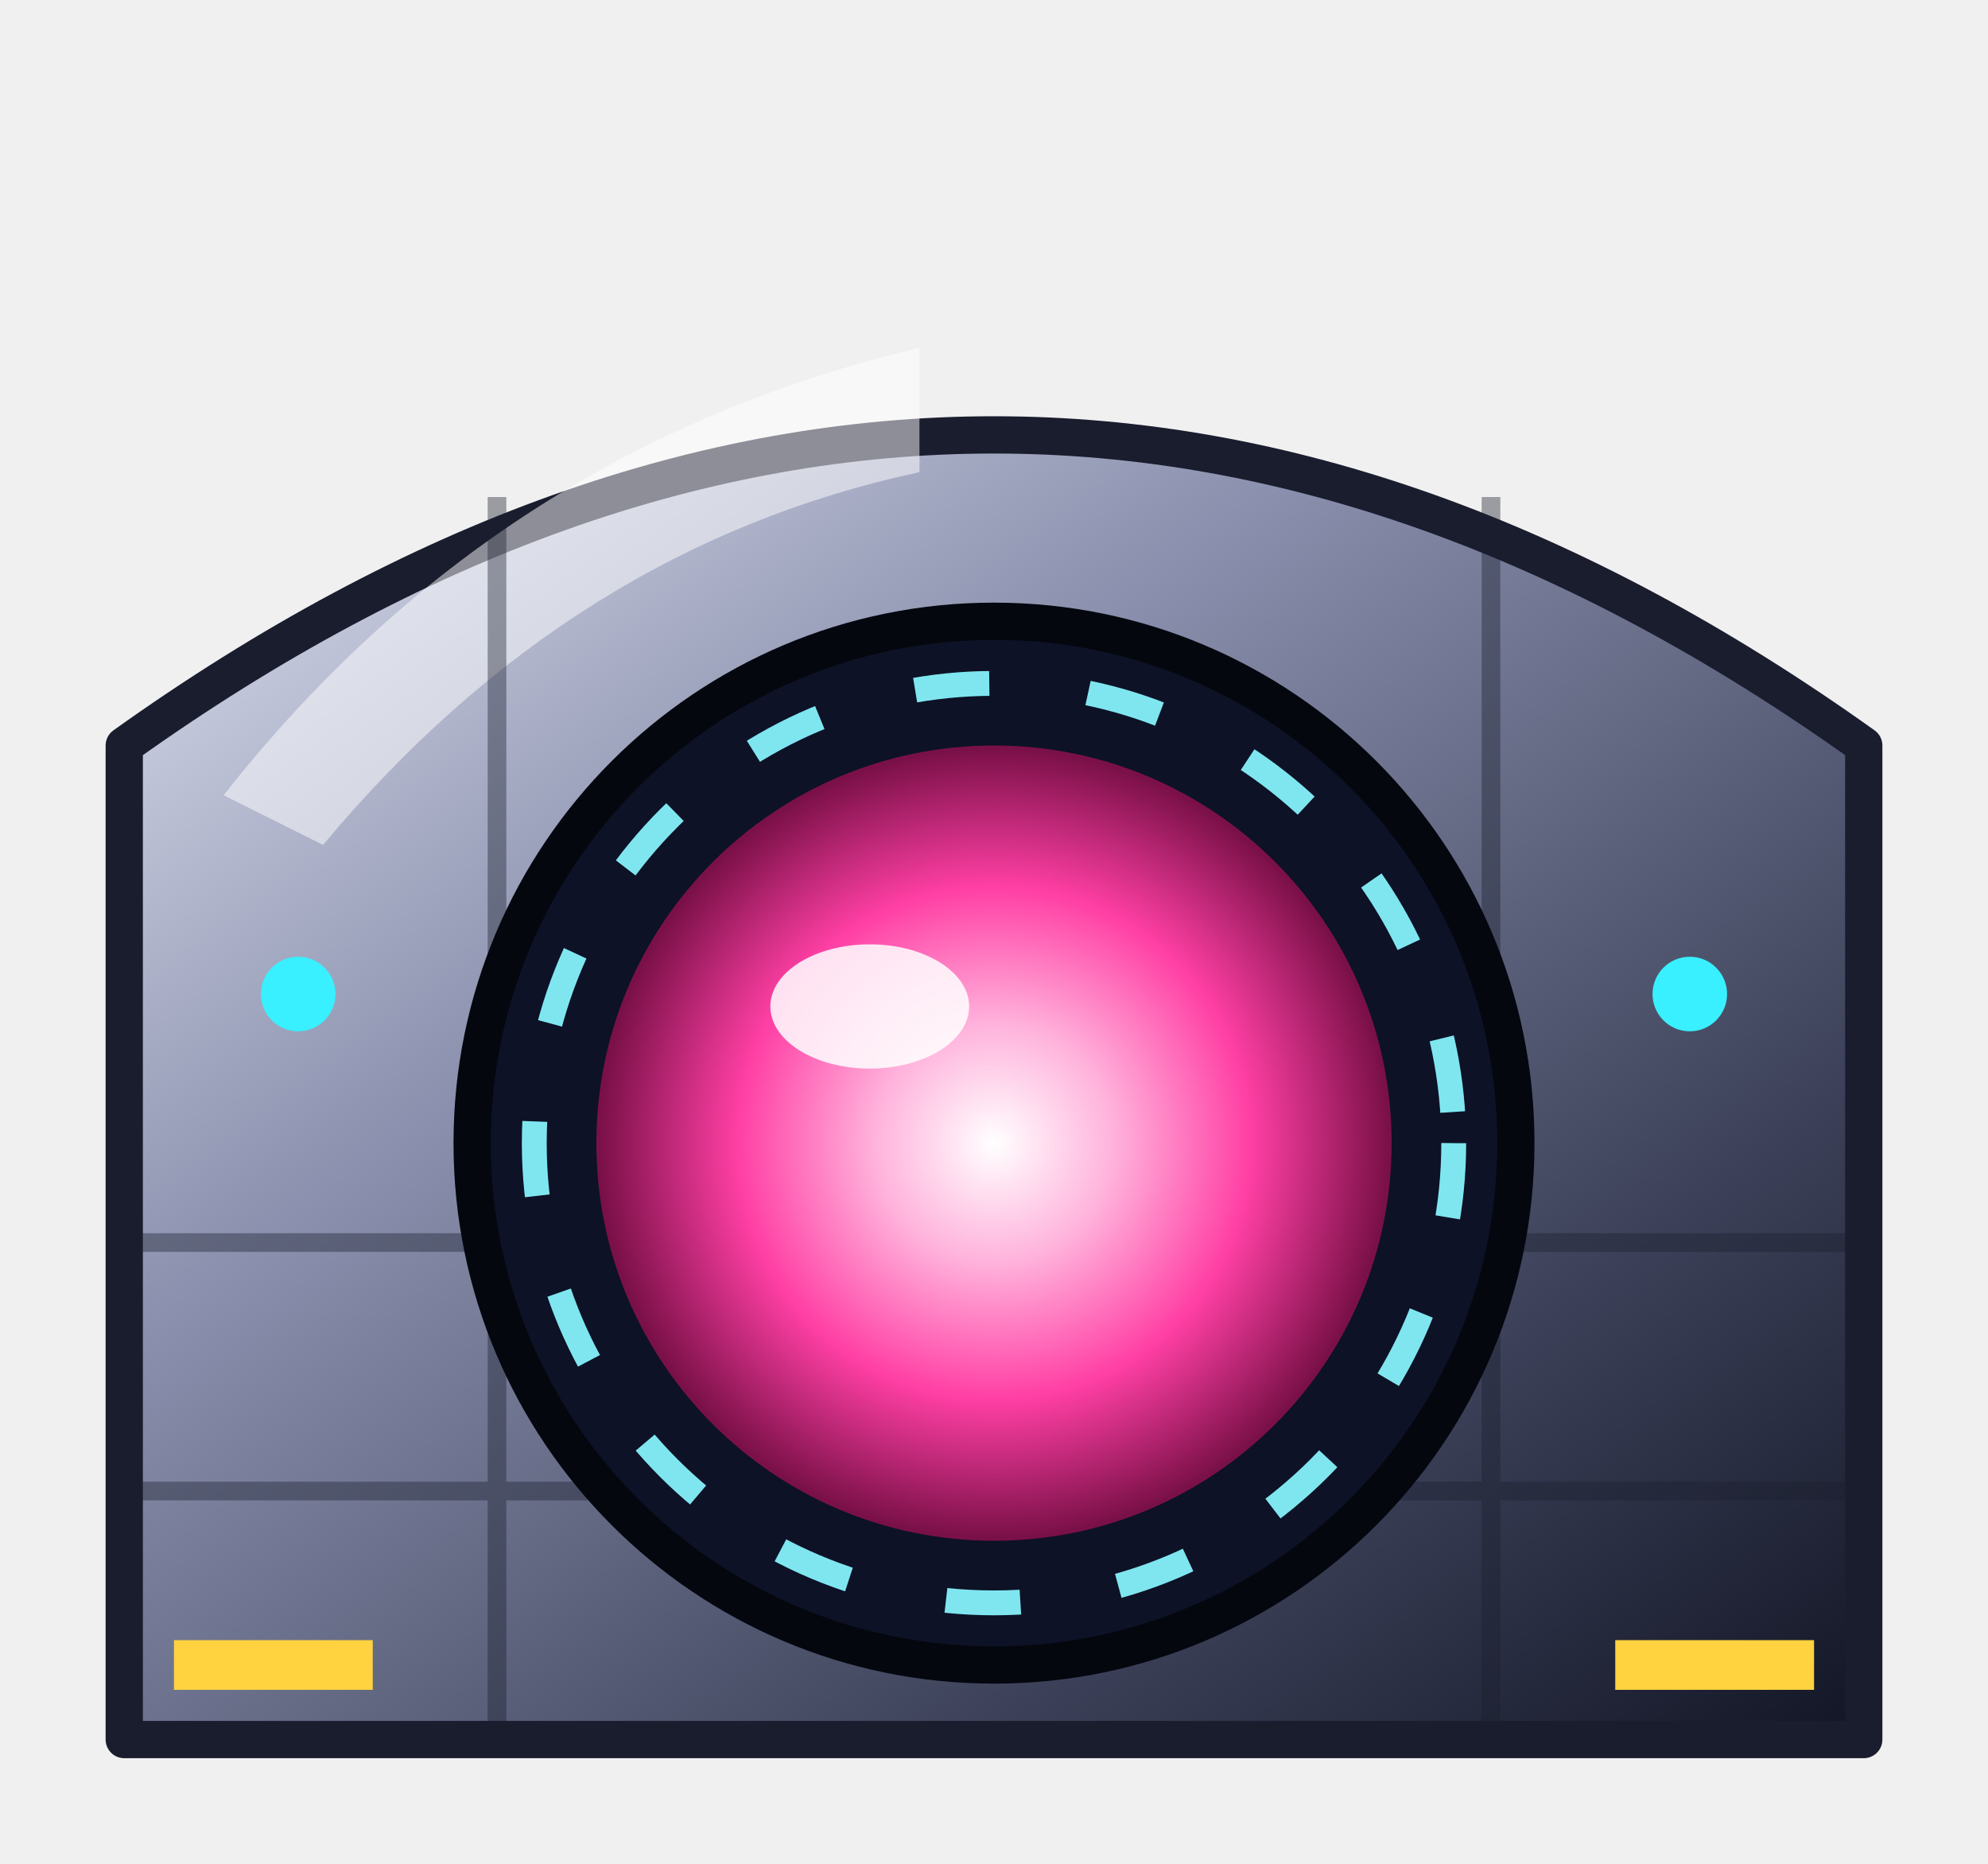
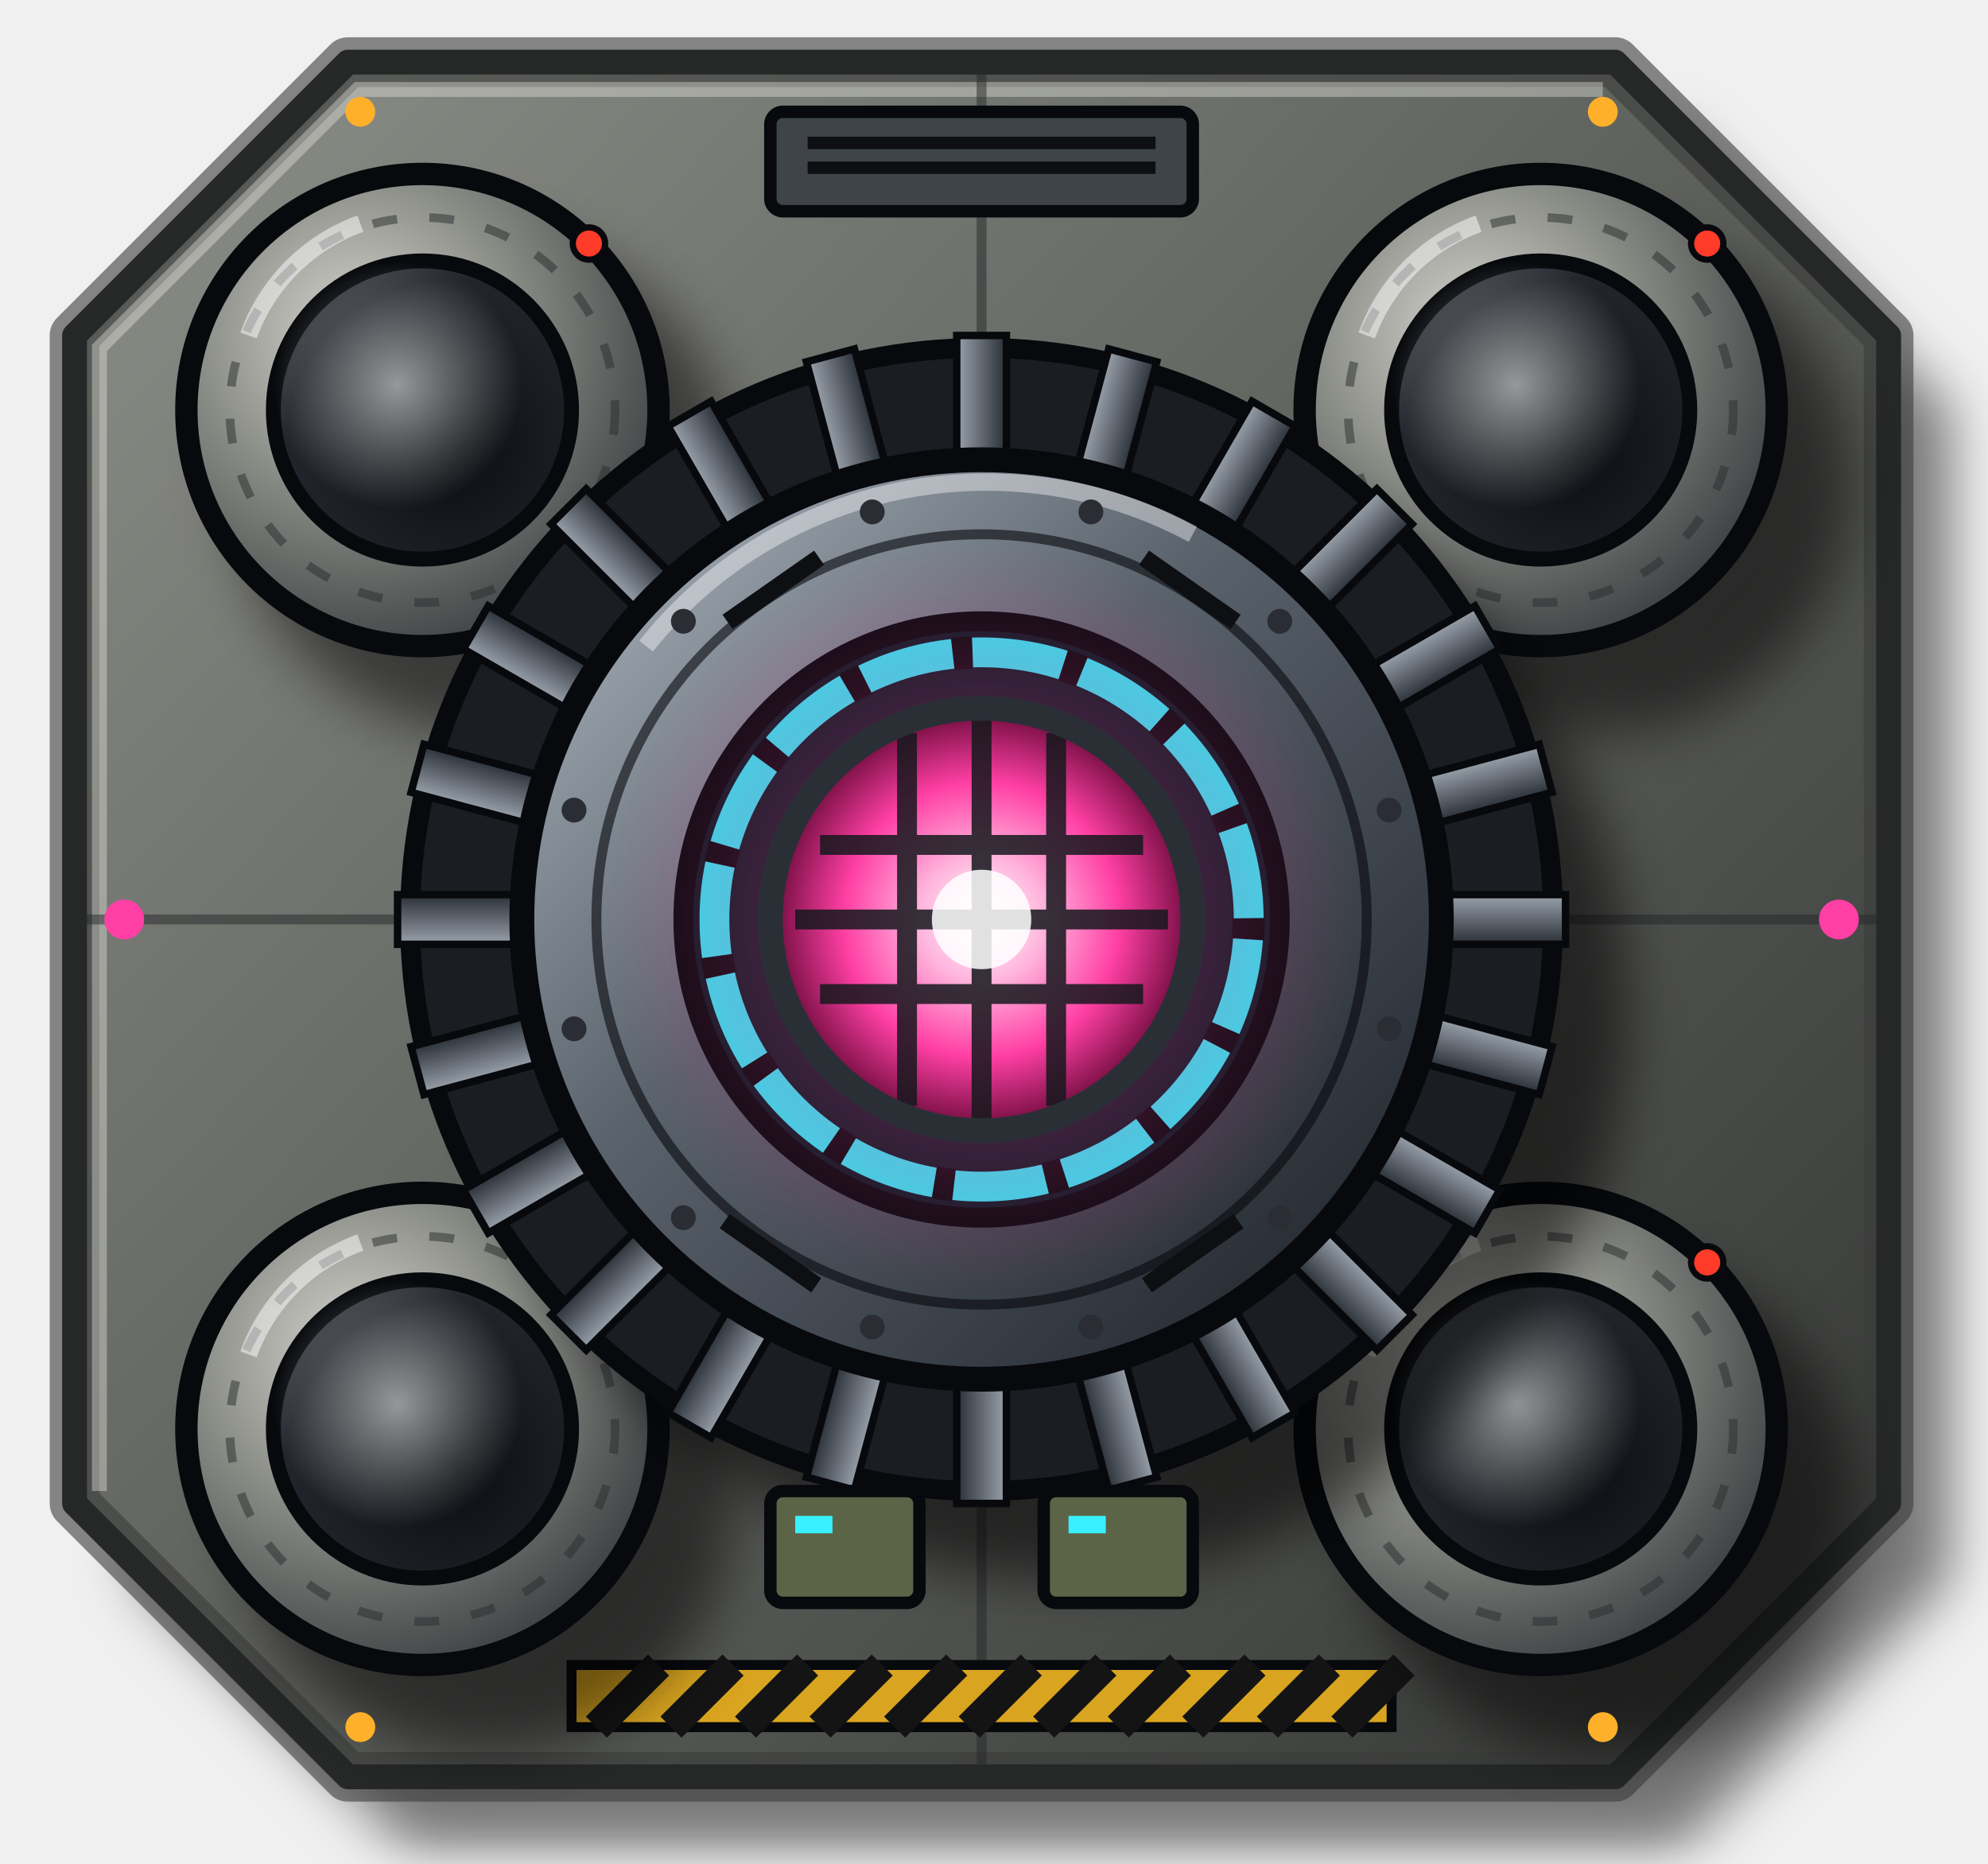
<svg xmlns="http://www.w3.org/2000/svg" viewBox="0 0 160 150">
  <defs>
-     <linearGradient id="rc-dome" x1="0" y1="0" x2="1" y2="1">
-       <stop offset="0" stop-color="#e0e4f2" />
-       <stop offset="0.35" stop-color="#8a90ad" />
-       <stop offset="0.75" stop-color="#3b4058" />
-       <stop offset="1" stop-color="#121524" />
+     <filter id="rc-blur" x="-20%" y="-20%" width="140%" height="140%">
+       <feGaussianBlur stdDeviation="2.2" />
+     </filter>
+     <linearGradient id="rc-yard" gradientUnits="userSpaceOnUse" x1="4" y1="4" x2="152" y2="146">
+       <stop offset="0" stop-color="#8e908a" />
+       <stop offset="0.5" stop-color="#5e605c" />
+       <stop offset="1" stop-color="#323432" />
    </linearGradient>
-     <radialGradient id="rc-core" cx="0.5" cy="0.5">
+     <radialGradient id="rc-tower" cx="0.36" cy="0.34" r="0.75">
+       <stop offset="0" stop-color="#d4d6ce" />
+       <stop offset="0.45" stop-color="#8a8c86" />
+       <stop offset="1" stop-color="#34363a" />
+     </radialGradient>
+     <radialGradient id="rc-throat" cx="0.6" cy="0.62" r="0.7">
+       <stop offset="0" stop-color="#0a0c10" />
+       <stop offset="0.8" stop-color="#22262c" />
+       <stop offset="1" stop-color="#4a4e54" />
+     </radialGradient>
+     <radialGradient id="rc-steam" r="0.5">
+       <stop offset="0" stop-color="#ffffff" stop-opacity="0.55" />
+       <stop offset="1" stop-color="#ffffff" stop-opacity="0" />
+     </radialGradient>
+     <linearGradient id="rc-hull" gradientUnits="userSpaceOnUse" x1="44" y1="39" x2="116" y2="111">
+       <stop offset="0" stop-color="#b0b8c2" />
+       <stop offset="0.4" stop-color="#5a626c" />
+       <stop offset="1" stop-color="#1a1e24" />
+     </linearGradient>
+     <linearGradient id="rc-fin" x1="0" x2="1">
+       <stop offset="0" stop-color="#9aa2ac" />
+       <stop offset="1" stop-color="#2a2f36" />
+     </linearGradient>
+     <radialGradient id="rc-core">
      <stop offset="0" stop-color="#ffffff" />
      <stop offset="0.3" stop-color="#ffb3dc" />
      <stop offset="0.65" stop-color="#ff3fa4" />
-       <stop offset="1" stop-color="#7a1048" />
+       <stop offset="1" stop-color="#6a0a3a" />
    </radialGradient>
+     <radialGradient id="rc-glow">
+       <stop offset="0" stop-color="#ff3fa4" stop-opacity="0.7" />
+       <stop offset="0.6" stop-color="#ff3fa4" stop-opacity="0.2" />
+       <stop offset="1" stop-color="#ff3fa4" stop-opacity="0" />
+     </radialGradient>
+     <linearGradient id="rc-pipe" x1="0" y1="0" x2="1" y2="1">
+       <stop offset="0" stop-color="#c8ccd0" />
+       <stop offset="1" stop-color="#3a3f46" />
+     </linearGradient>
  </defs>
-   <path d="M10 140 L10 60 Q80 10 150 60 L150 140 Z" fill="url(#rc-dome)" stroke="#1a1d2e" stroke-width="3" stroke-linejoin="round" />
-   <path d="M18 64 Q40 36 74 28 L74 38 Q46 44 26 68 Z" fill="#ffffff" opacity="0.5" />
-   <path d="M10 100 L150 100 M10 120 L150 120 M40 40 L40 140 M120 40 L120 140" stroke="#1a1d2e" stroke-width="1.5" opacity="0.4" />
-   <path d="M14 134 L30 134 M130 134 L146 134" stroke="#ffd23f" stroke-width="4" />
+   <path d="M33 11 L135 11 L157 33 L157 127 L135 149 L33 149 L11 127 L11 33 Z" fill="#000" opacity="0.5" filter="url(#rc-blur)" />
+   <path d="M28 5 L130 5 L152 27 L152 121 L130 143 L28 143 L6 121 L6 27 Z" fill="url(#rc-yard)" stroke="#07090d" stroke-width="2" stroke-linejoin="round" />
+   <path d="M28 5 L130 5 L152 27 L152 121 L130 143 L28 143 L6 121 L6 27 Z" fill="none" stroke="#3a3c3a" stroke-width="4" transform="translate(0 0)" opacity="0.6" stroke-linejoin="round" />
+   <path d="M8 120 L8 28 L28.8 7.2 L129 7.2" fill="none" stroke="#e6e6de" stroke-width="1.2" opacity="0.4" />
+   <path d="M6 74 L152 74 M79 5 L79 143" stroke="#26282a" stroke-width="0.8" opacity="0.5" />
+   <rect x="46" y="134" width="66" height="5" fill="#d9a520" stroke="#07090d" stroke-width="0.8" />
+   <path d="M48 139 L53 134 M54 139 L59 134 M60 139 L65 134 M66 139 L71 134 M72 139 L77 134 M78 139 L83 134 M84 139 L89 134 M90 139 L95 134 M96 139 L101 134 M102 139 L107 134 M108 139 L113 134 " stroke="#141414" stroke-width="2.4" />
+   <path d="M79 74 L34 33" stroke="#000" stroke-width="9" opacity="0.35" transform="translate(3 4)" filter="url(#rc-blur)" />
+   <path d="M79 74 L124 33" stroke="#000" stroke-width="9" opacity="0.35" transform="translate(3 4)" filter="url(#rc-blur)" />
+   <path d="M79 74 L34 115" stroke="#000" stroke-width="9" opacity="0.35" transform="translate(3 4)" filter="url(#rc-blur)" />
+   <path d="M79 74 L124 115" stroke="#000" stroke-width="9" opacity="0.35" transform="translate(3 4)" filter="url(#rc-blur)" />
+   <path d="M79 74 L34 33" stroke="#07090d" stroke-width="8" />
+   <path d="M79 74 L34 33" stroke="#6a7078" stroke-width="5.6" />
+   <path d="M79 72.6 L34 31.6" stroke="#d0d4d8" stroke-width="1" opacity="0.6" />
+   <path d="M79 74 L124 33" stroke="#07090d" stroke-width="8" />
+   <path d="M79 74 L124 33" stroke="#6a7078" stroke-width="5.6" />
+   <path d="M79 72.6 L124 31.6" stroke="#d0d4d8" stroke-width="1" opacity="0.6" />
+   <path d="M79 74 L34 115" stroke="#07090d" stroke-width="8" />
+   <path d="M79 74 L34 115" stroke="#6a7078" stroke-width="5.6" />
+   <path d="M79 72.6 L34 113.6" stroke="#d0d4d8" stroke-width="1" opacity="0.6" />
+   <path d="M79 74 L124 115" stroke="#07090d" stroke-width="8" />
+   <path d="M79 74 L124 115" stroke="#6a7078" stroke-width="5.6" />
+   <path d="M79 72.6 L124 113.6" stroke="#d0d4d8" stroke-width="1" opacity="0.6" />
+   <circle cx="39" cy="39" r="20" fill="#000" opacity="0.5" filter="url(#rc-blur)" />
+   <circle cx="129" cy="39" r="20" fill="#000" opacity="0.5" filter="url(#rc-blur)" />
+   <circle cx="39" cy="121" r="20" fill="#000" opacity="0.5" filter="url(#rc-blur)" />
+   <circle cx="129" cy="121" r="20" fill="#000" opacity="0.5" filter="url(#rc-blur)" />
+   <circle cx="34" cy="33" r="19" fill="url(#rc-tower)" stroke="#07090d" stroke-width="1.8" />
+   <circle cx="34" cy="33" r="12" fill="url(#rc-throat)" stroke="#07090d" stroke-width="1.2" />
+   <circle cx="34" cy="33" r="15.5" fill="none" stroke="#2a2c2e" stroke-width="0.7" opacity="0.5" stroke-dasharray="2 2.6" />
+   <circle cx="32" cy="31" r="10" fill="url(#rc-steam)" />
+   <path d="M20 27 A15 15 0 0 1 29 18" fill="none" stroke="#fff" stroke-width="1.4" opacity="0.5" />
+   <circle cx="47.4" cy="19.6" r="1.3" fill="#ff3b2a" stroke="#07090d" stroke-width="0.5" />
+   <circle cx="124" cy="33" r="19" fill="url(#rc-tower)" stroke="#07090d" stroke-width="1.8" />
+   <circle cx="124" cy="33" r="12" fill="url(#rc-throat)" stroke="#07090d" stroke-width="1.2" />
+   <circle cx="124" cy="33" r="15.5" fill="none" stroke="#2a2c2e" stroke-width="0.7" opacity="0.5" stroke-dasharray="2 2.6" />
+   <circle cx="122" cy="31" r="10" fill="url(#rc-steam)" />
+   <path d="M110 27 A15 15 0 0 1 119 18" fill="none" stroke="#fff" stroke-width="1.4" opacity="0.5" />
+   <circle cx="137.4" cy="19.6" r="1.3" fill="#ff3b2a" stroke="#07090d" stroke-width="0.5" />
+   <circle cx="34" cy="115" r="19" fill="url(#rc-tower)" stroke="#07090d" stroke-width="1.8" />
+   <circle cx="34" cy="115" r="12" fill="url(#rc-throat)" stroke="#07090d" stroke-width="1.2" />
+   <circle cx="34" cy="115" r="15.5" fill="none" stroke="#2a2c2e" stroke-width="0.7" opacity="0.5" stroke-dasharray="2 2.6" />
+   <circle cx="32" cy="113" r="10" fill="url(#rc-steam)" />
+   <path d="M20 109 A15 15 0 0 1 29 100" fill="none" stroke="#fff" stroke-width="1.4" opacity="0.5" />
+   <circle cx="47.4" cy="101.6" r="1.3" fill="#ff3b2a" stroke="#07090d" stroke-width="0.5" />
+   <circle cx="124" cy="115" r="19" fill="url(#rc-tower)" stroke="#07090d" stroke-width="1.8" />
+   <circle cx="124" cy="115" r="12" fill="url(#rc-throat)" stroke="#07090d" stroke-width="1.2" />
+   <circle cx="124" cy="115" r="15.5" fill="none" stroke="#2a2c2e" stroke-width="0.7" opacity="0.5" stroke-dasharray="2 2.6" />
+   <circle cx="122" cy="113" r="10" fill="url(#rc-steam)" />
+   <path d="M110 109 A15 15 0 0 1 119 100" fill="none" stroke="#fff" stroke-width="1.4" opacity="0.5" />
+   <circle cx="137.4" cy="101.6" r="1.3" fill="#ff3b2a" stroke="#07090d" stroke-width="0.5" />
+   <circle cx="85" cy="81" r="46" fill="#000" opacity="0.55" filter="url(#rc-blur)" />
+   <circle cx="79" cy="74" r="46" fill="#1a1d22" stroke="#07090d" stroke-width="1.6" />
+   <rect x="77" y="27" width="4" height="10" fill="url(#rc-fin)" stroke="#07090d" stroke-width="0.6" transform="rotate(0 79 74)" />
+   <rect x="77" y="27" width="4" height="10" fill="url(#rc-fin)" stroke="#07090d" stroke-width="0.6" transform="rotate(15 79 74)" />
+   <rect x="77" y="27" width="4" height="10" fill="url(#rc-fin)" stroke="#07090d" stroke-width="0.6" transform="rotate(30 79 74)" />
+   <rect x="77" y="27" width="4" height="10" fill="url(#rc-fin)" stroke="#07090d" stroke-width="0.6" transform="rotate(45 79 74)" />
+   <rect x="77" y="27" width="4" height="10" fill="url(#rc-fin)" stroke="#07090d" stroke-width="0.6" transform="rotate(60 79 74)" />
+   <rect x="77" y="27" width="4" height="10" fill="url(#rc-fin)" stroke="#07090d" stroke-width="0.6" transform="rotate(75 79 74)" />
+   <rect x="77" y="27" width="4" height="10" fill="url(#rc-fin)" stroke="#07090d" stroke-width="0.6" transform="rotate(90 79 74)" />
+   <rect x="77" y="27" width="4" height="10" fill="url(#rc-fin)" stroke="#07090d" stroke-width="0.6" transform="rotate(105 79 74)" />
+   <rect x="77" y="27" width="4" height="10" fill="url(#rc-fin)" stroke="#07090d" stroke-width="0.6" transform="rotate(120 79 74)" />
+   <rect x="77" y="27" width="4" height="10" fill="url(#rc-fin)" stroke="#07090d" stroke-width="0.6" transform="rotate(135 79 74)" />
+   <rect x="77" y="27" width="4" height="10" fill="url(#rc-fin)" stroke="#07090d" stroke-width="0.6" transform="rotate(150 79 74)" />
+   <rect x="77" y="27" width="4" height="10" fill="url(#rc-fin)" stroke="#07090d" stroke-width="0.6" transform="rotate(165 79 74)" />
+   <rect x="77" y="27" width="4" height="10" fill="url(#rc-fin)" stroke="#07090d" stroke-width="0.6" transform="rotate(180 79 74)" />
+   <rect x="77" y="27" width="4" height="10" fill="url(#rc-fin)" stroke="#07090d" stroke-width="0.6" transform="rotate(195 79 74)" />
+   <rect x="77" y="27" width="4" height="10" fill="url(#rc-fin)" stroke="#07090d" stroke-width="0.6" transform="rotate(210 79 74)" />
+   <rect x="77" y="27" width="4" height="10" fill="url(#rc-fin)" stroke="#07090d" stroke-width="0.6" transform="rotate(225 79 74)" />
+   <rect x="77" y="27" width="4" height="10" fill="url(#rc-fin)" stroke="#07090d" stroke-width="0.6" transform="rotate(240 79 74)" />
+   <rect x="77" y="27" width="4" height="10" fill="url(#rc-fin)" stroke="#07090d" stroke-width="0.6" transform="rotate(255 79 74)" />
+   <rect x="77" y="27" width="4" height="10" fill="url(#rc-fin)" stroke="#07090d" stroke-width="0.6" transform="rotate(270 79 74)" />
+   <rect x="77" y="27" width="4" height="10" fill="url(#rc-fin)" stroke="#07090d" stroke-width="0.6" transform="rotate(285 79 74)" />
+   <rect x="77" y="27" width="4" height="10" fill="url(#rc-fin)" stroke="#07090d" stroke-width="0.6" transform="rotate(300 79 74)" />
+   <rect x="77" y="27" width="4" height="10" fill="url(#rc-fin)" stroke="#07090d" stroke-width="0.6" transform="rotate(315 79 74)" />
+   <rect x="77" y="27" width="4" height="10" fill="url(#rc-fin)" stroke="#07090d" stroke-width="0.6" transform="rotate(330 79 74)" />
+   <rect x="77" y="27" width="4" height="10" fill="url(#rc-fin)" stroke="#07090d" stroke-width="0.6" transform="rotate(345 79 74)" />
+   <circle cx="79" cy="74" r="37" fill="url(#rc-hull)" stroke="#07090d" stroke-width="2" />
+   <path d="M52 52 A35 35 0 0 1 96 43" fill="none" stroke="#fff" stroke-width="1.4" opacity="0.4" />
+   <circle cx="79" cy="74" r="31" fill="none" stroke="#07090d" stroke-width="0.8" opacity="0.6" />
+   <g fill="#2a2e34">
+     <circle cx="111.8" cy="82.8" r="1" />
+     <circle cx="103.0" cy="98.0" r="1" />
+     <circle cx="87.8" cy="106.8" r="1" />
+     <circle cx="70.2" cy="106.8" r="1" />
+     <circle cx="55.0" cy="98.0" r="1" />
+     <circle cx="46.2" cy="82.8" r="1" />
+     <circle cx="46.2" cy="65.2" r="1" />
+     <circle cx="55.0" cy="50.0" r="1" />
+     <circle cx="70.2" cy="41.2" r="1" />
+     <circle cx="87.8" cy="41.2" r="1" />
+     <circle cx="103.0" cy="50.0" r="1" />
+     <circle cx="111.8" cy="65.2" r="1" />
+   </g>
+   <g fill="#0d0f12">
+     <rect x="58" y="47" width="9" height="1.4" transform="rotate(-35 62 48)" />
+     <rect x="91" y="47" width="9" height="1.4" transform="rotate(35 96 48)" />
+     <rect x="58" y="100" width="9" height="1.4" transform="rotate(35 62 100)" />
+     <rect x="91" y="100" width="9" height="1.4" transform="rotate(-35 96 100)" />
+   </g>
+   <circle cx="79" cy="74" r="24" fill="#0a1a22" stroke="#07090d" stroke-width="1.6" />
+   <circle cx="79" cy="74" r="21.5" fill="none" stroke="#38f0ff" stroke-width="2.4" opacity="0.9" />
+   <circle cx="79" cy="74" r="21.5" fill="none" stroke="#07090d" stroke-width="2.6" stroke-dasharray="1.6 7.4" />
+   <circle cx="79" cy="74" r="30" fill="url(#rc-glow)" />
+   <circle cx="79" cy="74" r="17" fill="url(#rc-core)" stroke="#07090d" stroke-width="1.4" />
+   <g stroke="#14171c" stroke-width="1.6" opacity="0.85">
+     <path d="M66 68 L92 68 M64 74 L94 74 M66 80 L92 80 M73 59 L73 89 M79 57 L79 91 M85 59 L85 89" />
+   </g>
+   <circle cx="79" cy="74" r="17" fill="none" stroke="#2a2f36" stroke-width="2" />
+   <circle cx="79" cy="74" r="4" fill="#ffffff" opacity="0.85" />
+   <rect x="62" y="120" width="12" height="9" rx="1" fill="#5c6448" stroke="#07090d" stroke-width="1" />
+   <rect x="84" y="120" width="12" height="9" rx="1" fill="#5c6448" stroke="#07090d" stroke-width="1" />
  <g fill="#38f0ff">
-     <circle cx="24" cy="80" r="3" />
-     <circle cx="136" cy="80" r="3" />
+     <rect x="64" y="122" width="3" height="1.4" />
+     <rect x="86" y="122" width="3" height="1.4" />
  </g>
-   <circle cx="80" cy="92" r="42" fill="#0d1226" stroke="#05070f" stroke-width="3" />
-   <circle cx="80" cy="92" r="32" fill="url(#rc-core)" />
-   <circle cx="80" cy="92" r="37" fill="none" stroke="#7fe6f0" stroke-width="2" stroke-dasharray="6 8" />
-   <ellipse cx="70" cy="81" rx="8" ry="5" fill="#ffffff" opacity="0.85" />
+   <rect x="62" y="9" width="34" height="8" rx="1" fill="#3e4448" stroke="#07090d" stroke-width="1" />
+   <g fill="#0d0f12">
+     <rect x="65" y="11" width="28" height="1" />
+     <rect x="65" y="13" width="28" height="1" />
+   </g>
+   <g fill="#ff3fa4">
+     <circle cx="10" cy="74" r="1.6" />
+     <circle cx="148" cy="74" r="1.6" />
+   </g>
+   <g fill="#ffb02a">
+     <circle cx="29" cy="9" r="1.2" />
+     <circle cx="129" cy="9" r="1.2" />
+     <circle cx="29" cy="139" r="1.2" />
+     <circle cx="129" cy="139" r="1.2" />
+   </g>
</svg>
